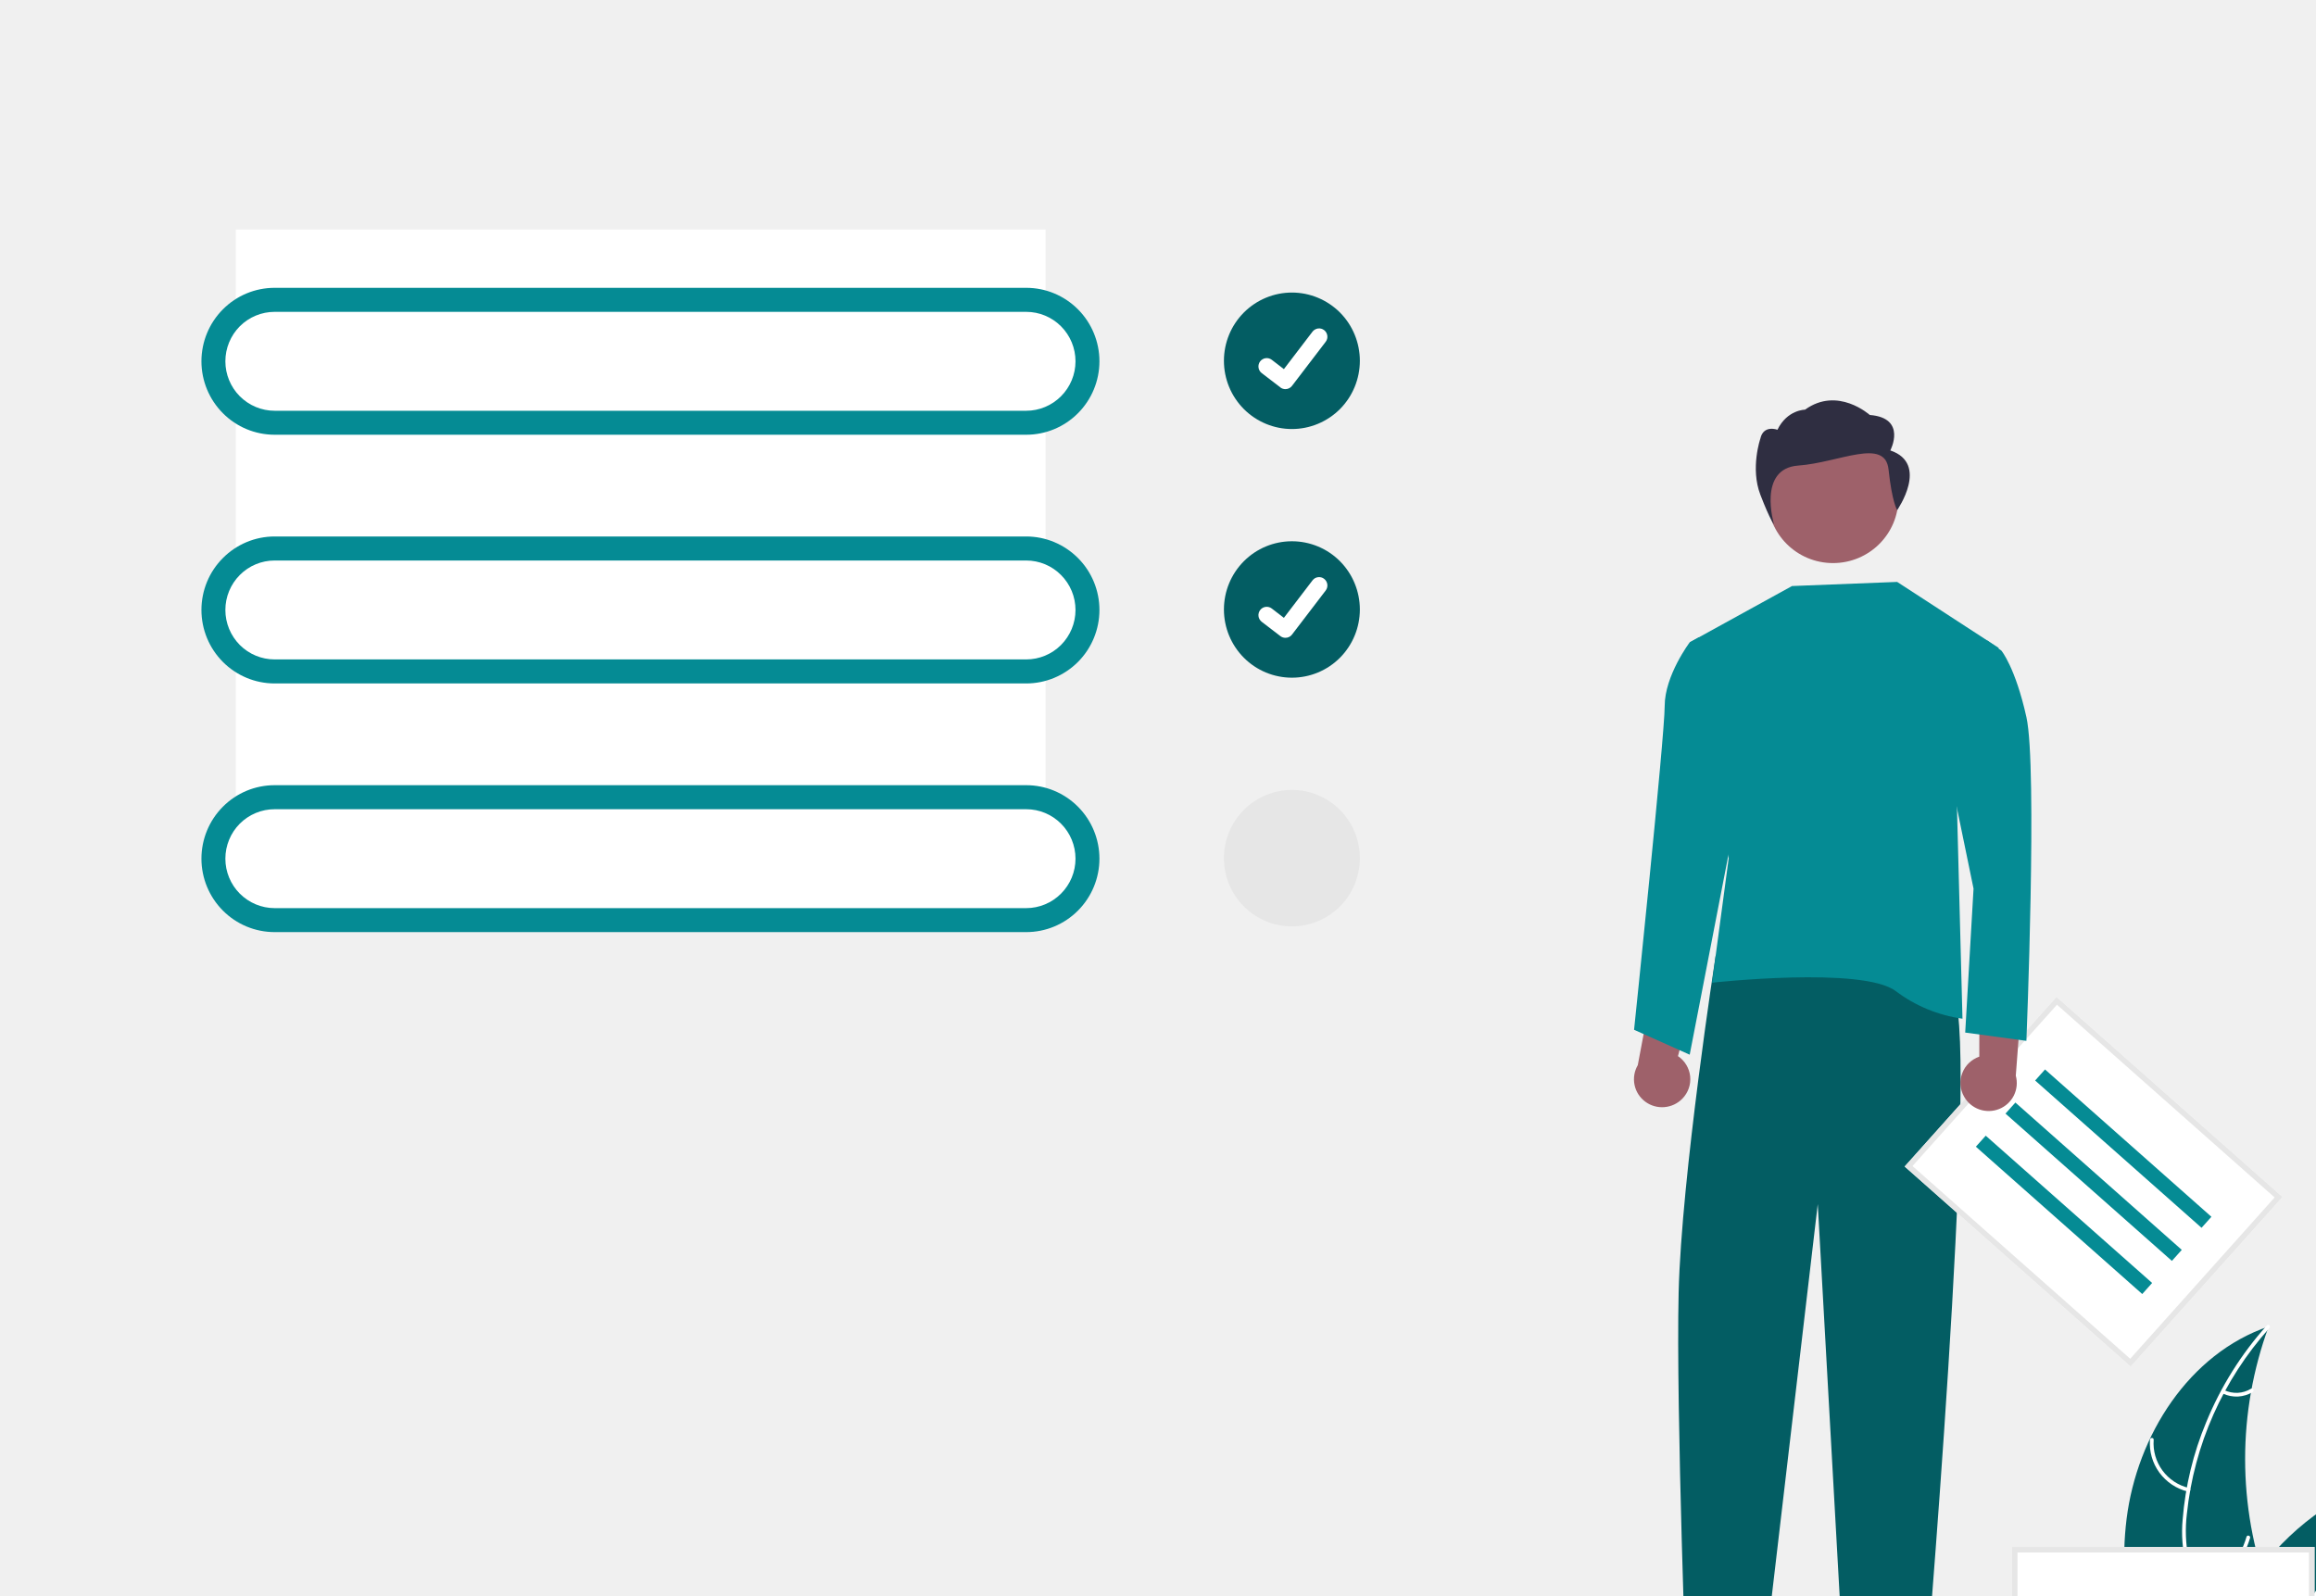
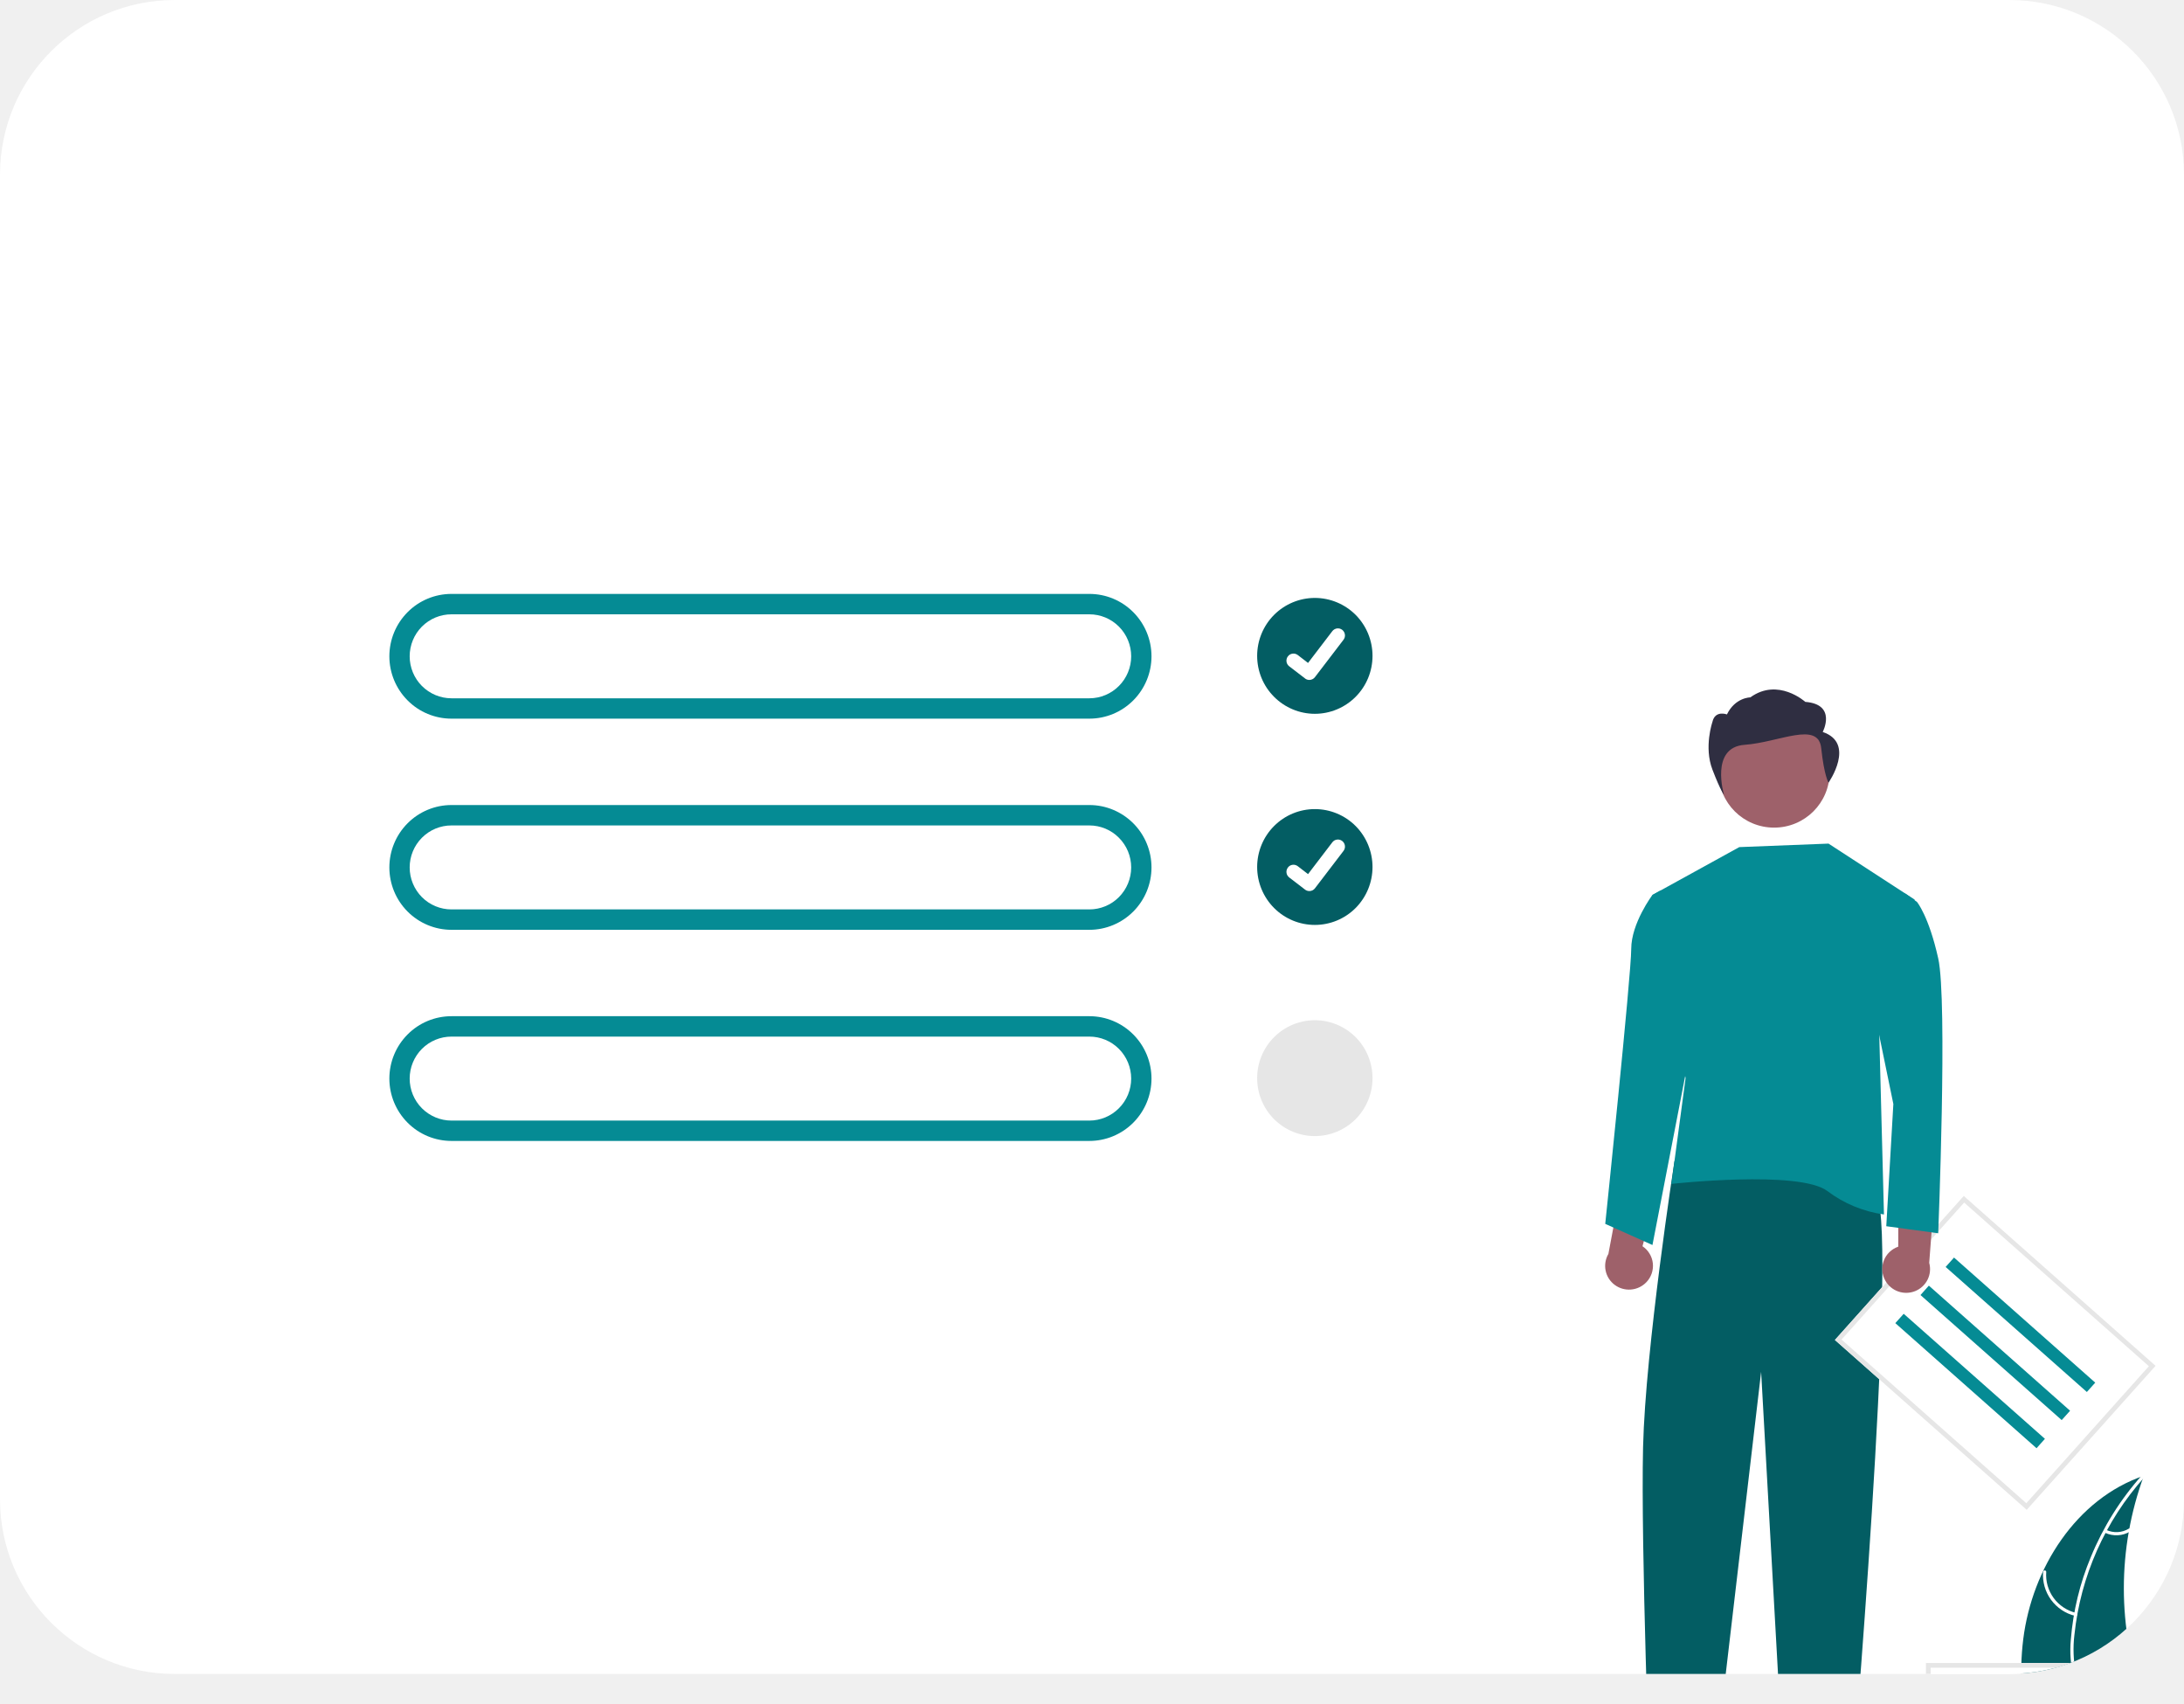
- <svg xmlns="http://www.w3.org/2000/svg" width="45" height="31" viewBox="0 0 45 31" fill="none">
-   <g clip-path="url(#clip0_3860_20710)">
-     <path d="M41.32 29.514C41.523 27.896 42.53 26.303 44.081 25.776C43.47 27.441 43.47 29.267 44.082 30.932C44.32 31.573 44.652 32.262 44.428 32.908C44.288 33.31 43.947 33.618 43.566 33.81C43.184 34.002 42.761 34.094 42.343 34.184L42.261 34.252C41.597 32.761 41.118 31.131 41.32 29.514Z" fill="#035D63" />
-     <path d="M44.095 25.807C43.192 26.814 42.631 28.078 42.491 29.419C42.456 29.708 42.467 30 42.523 30.285C42.586 30.561 42.723 30.815 42.919 31.02C43.098 31.216 43.303 31.395 43.431 31.63C43.495 31.751 43.532 31.884 43.54 32.021C43.548 32.157 43.528 32.294 43.479 32.422C43.366 32.744 43.144 33.007 42.917 33.256C42.665 33.532 42.4 33.816 42.293 34.183C42.28 34.227 42.211 34.205 42.224 34.16C42.41 33.522 43.033 33.16 43.33 32.585C43.469 32.317 43.527 32.005 43.397 31.722C43.283 31.475 43.072 31.29 42.889 31.094C42.695 30.896 42.553 30.654 42.474 30.389C42.404 30.108 42.382 29.817 42.409 29.528C42.461 28.877 42.615 28.239 42.867 27.636C43.15 26.946 43.549 26.309 44.048 25.753C44.078 25.719 44.126 25.773 44.095 25.807H44.095Z" fill="white" />
-     <path d="M42.511 28.985C42.288 28.931 42.092 28.8 41.956 28.615C41.821 28.43 41.757 28.203 41.774 27.976C41.778 27.93 41.85 27.933 41.846 27.979C41.83 28.191 41.89 28.402 42.016 28.574C42.142 28.746 42.326 28.867 42.534 28.916C42.579 28.927 42.556 28.995 42.511 28.985V28.985Z" fill="white" />
-     <path d="M42.817 30.933C43.22 30.694 43.518 30.312 43.65 29.864C43.663 29.82 43.732 29.842 43.719 29.886C43.58 30.352 43.27 30.749 42.849 30.997C42.809 31.021 42.777 30.956 42.817 30.933V30.933Z" fill="white" />
-     <path d="M43.217 27.014C43.299 27.052 43.389 27.07 43.48 27.066C43.571 27.061 43.659 27.034 43.736 26.987C43.776 26.963 43.808 27.027 43.769 27.051C43.683 27.103 43.586 27.132 43.486 27.138C43.385 27.143 43.285 27.124 43.194 27.082C43.185 27.078 43.178 27.072 43.174 27.064C43.17 27.055 43.169 27.045 43.171 27.036C43.175 27.027 43.181 27.02 43.19 27.016C43.198 27.011 43.208 27.011 43.217 27.014V27.014Z" fill="white" />
-     <path d="M48.808 28.665C48.784 28.681 48.759 28.697 48.735 28.713C48.408 28.927 48.1 29.166 47.812 29.43C47.789 29.45 47.767 29.47 47.745 29.491C47.059 30.133 46.498 30.896 46.092 31.741C45.931 32.077 45.796 32.425 45.688 32.782C45.538 33.275 45.416 33.822 45.12 34.225C45.09 34.267 45.057 34.308 45.021 34.346H42.35C42.343 34.343 42.337 34.341 42.331 34.338L42.225 34.342C42.229 34.324 42.234 34.304 42.238 34.285C42.24 34.275 42.243 34.264 42.246 34.253C42.248 34.245 42.25 34.238 42.251 34.231C42.251 34.229 42.252 34.227 42.253 34.225C42.254 34.218 42.256 34.212 42.257 34.206C42.284 34.097 42.311 33.989 42.34 33.88C42.34 33.88 42.34 33.88 42.34 33.879C42.559 33.053 42.849 32.237 43.255 31.492C43.267 31.469 43.279 31.446 43.293 31.424C43.477 31.089 43.689 30.769 43.926 30.468C44.056 30.304 44.195 30.146 44.341 29.996C44.72 29.608 45.158 29.282 45.638 29.029C46.596 28.526 47.706 28.334 48.73 28.641C48.756 28.649 48.782 28.657 48.808 28.665Z" fill="#035D63" />
-     <path d="M48.801 28.699C47.471 28.962 46.258 29.635 45.334 30.622C45.131 30.832 44.963 31.071 44.835 31.332C44.719 31.591 44.674 31.876 44.706 32.157C44.731 32.42 44.786 32.686 44.746 32.95C44.724 33.085 44.673 33.214 44.596 33.328C44.52 33.442 44.421 33.538 44.305 33.611C44.02 33.801 43.683 33.877 43.351 33.941C42.983 34.011 42.599 34.078 42.292 34.307C42.255 34.335 42.214 34.276 42.251 34.248C42.786 33.85 43.502 33.933 44.087 33.652C44.36 33.521 44.595 33.307 44.663 33.004C44.722 32.738 44.665 32.464 44.638 32.197C44.602 31.924 44.635 31.645 44.733 31.387C44.847 31.12 45.006 30.874 45.203 30.66C45.638 30.172 46.148 29.754 46.713 29.423C47.357 29.042 48.061 28.773 48.796 28.627C48.841 28.618 48.846 28.69 48.801 28.699V28.699Z" fill="white" />
-     <path d="M32.69 21.348C32.745 21.291 32.787 21.223 32.813 21.148C32.839 21.074 32.848 20.994 32.84 20.916C32.832 20.837 32.806 20.761 32.765 20.693C32.724 20.625 32.669 20.567 32.603 20.523L33.097 18.666L32.145 18.984L31.822 20.699C31.755 20.814 31.732 20.95 31.759 21.081C31.785 21.211 31.859 21.327 31.966 21.407C32.073 21.487 32.206 21.525 32.339 21.514C32.473 21.503 32.597 21.444 32.69 21.348V21.348Z" fill="#9E616A" />
-     <path d="M33.589 18.505L33.335 18.575C33.335 18.575 32.67 22.861 32.616 25.119C32.562 27.378 32.778 33.078 32.778 33.078H34.184L35.319 23.398L35.86 33.078H37.374C37.374 33.078 38.455 20.387 37.969 19.365C37.482 18.344 33.589 18.505 33.589 18.505Z" fill="#035D63" />
-     <path d="M35.616 10.942C36.317 10.942 36.886 10.377 36.886 9.679C36.886 8.981 36.317 8.416 35.616 8.416C34.914 8.416 34.346 8.981 34.346 9.679C34.346 10.377 34.914 10.942 35.616 10.942Z" fill="#9E616A" />
-     <path d="M38.834 12.59L36.862 11.308L34.819 11.388L32.832 12.482L33.589 16.677L33.265 19.096C33.265 19.096 36.184 18.774 36.833 19.258C37.212 19.545 37.659 19.73 38.131 19.796L38.023 15.655L38.834 12.59Z" fill="#058B94" />
-     <path d="M33.21 12.428L33.006 12.386L32.831 12.482C32.831 12.482 32.345 13.127 32.345 13.719C32.345 14.311 31.75 20.011 31.75 20.011L32.831 20.495L33.696 16.031L33.21 12.428Z" fill="#058B94" />
-     <path d="M36.729 8.753C36.729 8.753 37.061 8.121 36.33 8.064C36.33 8.064 35.707 7.501 35.072 7.961C35.072 7.961 34.726 7.961 34.536 8.351C34.536 8.351 34.264 8.248 34.204 8.523C34.204 8.523 34.005 9.097 34.204 9.614C34.403 10.131 34.469 10.188 34.469 10.188C34.469 10.188 34.142 9.105 34.939 9.047C35.737 8.99 36.629 8.494 36.695 9.126C36.762 9.758 36.862 9.913 36.862 9.913C36.862 9.913 37.493 9.011 36.729 8.753Z" fill="#2F2E41" />
-     <path d="M20.316 16.185H4.582V4.461H20.316V16.185Z" fill="white" />
-     <path d="M19.94 8.448H5.336C4.959 8.448 4.597 8.298 4.331 8.03C4.064 7.762 3.914 7.399 3.914 7.021C3.914 6.642 4.064 6.279 4.331 6.011C4.597 5.743 4.959 5.593 5.336 5.593H19.94C20.317 5.593 20.678 5.743 20.945 6.011C21.212 6.279 21.362 6.642 21.362 7.021C21.362 7.399 21.212 7.762 20.945 8.03C20.678 8.298 20.317 8.448 19.94 8.448Z" fill="#058B94" />
-     <path d="M5.336 6.06C5.082 6.06 4.839 6.161 4.659 6.341C4.48 6.521 4.379 6.766 4.379 7.021C4.379 7.275 4.48 7.52 4.659 7.7C4.839 7.88 5.082 7.982 5.336 7.982H19.94C20.193 7.982 20.437 7.88 20.616 7.7C20.796 7.52 20.897 7.275 20.897 7.021C20.897 6.766 20.796 6.521 20.616 6.341C20.437 6.161 20.193 6.06 19.94 6.06H5.336Z" fill="white" />
-     <path d="M25.102 5.685C24.752 5.685 24.416 5.825 24.168 6.073C23.92 6.322 23.781 6.659 23.781 7.011C23.781 7.363 23.92 7.7 24.168 7.949C24.416 8.197 24.752 8.337 25.102 8.337H25.102C25.452 8.337 25.788 8.197 26.036 7.949C26.283 7.7 26.422 7.363 26.422 7.011C26.422 6.659 26.283 6.322 26.036 6.073C25.788 5.825 25.452 5.685 25.102 5.685Z" fill="#035D63" />
-     <path d="M24.976 7.562C24.941 7.562 24.907 7.551 24.879 7.53L24.878 7.528L24.514 7.249C24.498 7.237 24.483 7.22 24.473 7.202C24.462 7.184 24.455 7.163 24.453 7.142C24.45 7.121 24.451 7.1 24.457 7.079C24.462 7.058 24.472 7.039 24.485 7.022C24.497 7.005 24.514 6.991 24.532 6.981C24.55 6.97 24.57 6.963 24.591 6.96C24.613 6.957 24.634 6.959 24.654 6.964C24.675 6.97 24.694 6.979 24.711 6.992L24.946 7.173L25.502 6.445C25.515 6.428 25.531 6.414 25.549 6.404C25.568 6.393 25.588 6.386 25.609 6.383C25.63 6.38 25.651 6.382 25.672 6.387C25.692 6.393 25.711 6.402 25.728 6.415L25.728 6.415L25.725 6.42L25.728 6.415C25.762 6.441 25.784 6.48 25.79 6.523C25.796 6.565 25.784 6.608 25.758 6.642L25.104 7.498C25.089 7.518 25.07 7.534 25.047 7.545C25.025 7.556 25.001 7.562 24.976 7.562L24.976 7.562Z" fill="white" />
-     <path d="M19.94 13.281H5.336C4.959 13.281 4.597 13.13 4.331 12.863C4.064 12.595 3.914 12.232 3.914 11.853C3.914 11.474 4.064 11.111 4.331 10.844C4.597 10.576 4.959 10.425 5.336 10.425H19.94C20.317 10.425 20.678 10.576 20.945 10.844C21.212 11.111 21.362 11.474 21.362 11.853C21.362 12.232 21.212 12.595 20.945 12.863C20.678 13.13 20.317 13.281 19.94 13.281Z" fill="#058B94" />
-     <path d="M5.336 10.892C5.082 10.892 4.839 10.993 4.659 11.174C4.48 11.354 4.379 11.598 4.379 11.853C4.379 12.108 4.48 12.352 4.659 12.533C4.839 12.713 5.082 12.814 5.336 12.814H19.94C20.193 12.814 20.437 12.713 20.616 12.533C20.796 12.352 20.897 12.108 20.897 11.853C20.897 11.598 20.796 11.354 20.616 11.174C20.437 10.993 20.193 10.892 19.94 10.892H5.336Z" fill="white" />
-     <path d="M25.102 10.518C24.752 10.518 24.416 10.657 24.168 10.906C23.92 11.155 23.781 11.492 23.781 11.844C23.781 12.195 23.92 12.532 24.168 12.781C24.416 13.03 24.752 13.169 25.102 13.169H25.102C25.452 13.169 25.788 13.03 26.036 12.781C26.283 12.532 26.422 12.195 26.422 11.844C26.422 11.492 26.283 11.155 26.036 10.906C25.788 10.657 25.452 10.518 25.102 10.518Z" fill="#035D63" />
-     <path d="M24.976 12.394C24.941 12.394 24.907 12.383 24.879 12.362L24.878 12.361L24.514 12.082C24.498 12.069 24.483 12.053 24.473 12.034C24.462 12.016 24.455 11.996 24.453 11.975C24.45 11.954 24.451 11.932 24.457 11.912C24.462 11.891 24.472 11.872 24.485 11.855C24.497 11.838 24.514 11.824 24.532 11.813C24.55 11.802 24.57 11.796 24.591 11.793C24.613 11.79 24.634 11.791 24.654 11.797C24.675 11.802 24.694 11.812 24.711 11.825L24.946 12.006L25.502 11.278C25.515 11.261 25.531 11.247 25.549 11.236C25.568 11.225 25.588 11.219 25.609 11.216C25.63 11.213 25.651 11.214 25.672 11.22C25.692 11.225 25.711 11.235 25.728 11.248L25.728 11.248L25.725 11.253L25.728 11.248C25.762 11.274 25.784 11.313 25.79 11.355C25.796 11.398 25.784 11.441 25.758 11.475L25.104 12.331C25.089 12.351 25.07 12.367 25.047 12.378C25.025 12.389 25.001 12.394 24.976 12.394L24.976 12.394Z" fill="white" />
-     <path d="M19.94 18.113H5.336C4.959 18.113 4.597 17.963 4.331 17.695C4.064 17.427 3.914 17.064 3.914 16.686C3.914 16.307 4.064 15.944 4.331 15.676C4.597 15.408 4.959 15.258 5.336 15.258H19.94C20.317 15.258 20.678 15.408 20.945 15.676C21.212 15.944 21.362 16.307 21.362 16.686C21.362 17.064 21.212 17.427 20.945 17.695C20.678 17.963 20.317 18.113 19.94 18.113Z" fill="#058B94" />
-     <path d="M5.336 15.725C5.082 15.725 4.839 15.826 4.659 16.006C4.48 16.186 4.379 16.431 4.379 16.686C4.379 16.941 4.48 17.185 4.659 17.365C4.839 17.545 5.082 17.647 5.336 17.647H19.94C20.193 17.647 20.437 17.545 20.616 17.365C20.796 17.185 20.897 16.941 20.897 16.686C20.897 16.431 20.796 16.186 20.616 16.006C20.437 15.826 20.193 15.725 19.94 15.725H5.336Z" fill="white" />
-     <path d="M25.102 15.35C24.752 15.35 24.416 15.49 24.168 15.738C23.92 15.987 23.781 16.324 23.781 16.676C23.781 17.028 23.92 17.365 24.168 17.614C24.416 17.862 24.752 18.002 25.102 18.002H25.102C25.452 18.002 25.788 17.862 26.036 17.614C26.283 17.365 26.422 17.028 26.422 16.676C26.422 16.324 26.283 15.987 26.036 15.739C25.788 15.49 25.452 15.35 25.102 15.35Z" fill="#E6E6E6" />
-     <path d="M44.971 34.474H39.092V30.061H44.971V34.474Z" fill="white" />
-     <path d="M44.971 34.474H39.092V30.061H44.971V34.474ZM39.2 34.366H44.863V30.169H39.2V34.366Z" fill="#E6E6E6" />
-     <path d="M41.399 26.556L37.008 22.668L39.958 19.372L44.349 23.26L41.399 26.556Z" fill="white" />
-     <path d="M41.399 26.556L37.008 22.668L39.958 19.372L44.349 23.26L41.399 26.556ZM37.16 22.659L41.39 26.404L44.196 23.269L39.967 19.524L37.16 22.659Z" fill="#E6E6E6" />
-     <path d="M39.735 20.782L39.543 20.997L42.776 23.859L42.968 23.645L39.735 20.782Z" fill="#058B94" />
-     <path d="M39.159 21.425L38.967 21.64L42.2 24.502L42.392 24.288L39.159 21.425Z" fill="#058B94" />
-     <path d="M38.583 22.069L38.391 22.283L41.624 25.146L41.816 24.931L38.583 22.069Z" fill="#058B94" />
-     <path d="M38.161 21.308C38.122 21.239 38.099 21.162 38.093 21.083C38.087 21.004 38.099 20.925 38.128 20.851C38.156 20.777 38.2 20.711 38.257 20.656C38.315 20.601 38.383 20.559 38.458 20.533L38.461 18.611L39.299 19.163L39.167 20.903C39.202 21.031 39.189 21.168 39.13 21.287C39.07 21.407 38.969 21.5 38.845 21.55C38.721 21.6 38.583 21.603 38.456 21.558C38.33 21.513 38.225 21.424 38.161 21.308V21.308Z" fill="#9E616A" />
-     <path d="M38.238 12.805L38.612 12.446L38.887 12.643C38.887 12.643 39.157 12.966 39.373 13.934C39.59 14.902 39.373 20.226 39.373 20.226L38.184 20.065L38.346 17.268L37.859 14.902L38.238 12.805Z" fill="#058B94" />
+ <svg xmlns="http://www.w3.org/2000/svg" width="50" height="39" viewBox="0 0 50 39" fill="none">
+   <g clip-path="url(#clip0_3860_20709)">
+     <rect width="50" height="38.312" rx="4" fill="white" />
+     <g clip-path="url(#clip1_3860_20709)">
+       <path d="M46.32 37.514C46.523 35.896 47.53 34.303 49.081 33.776C48.47 35.441 48.47 37.267 49.082 38.932C49.32 39.573 49.652 40.262 49.428 40.908C49.288 41.31 48.947 41.618 48.566 41.81C48.184 42.002 47.761 42.094 47.343 42.184L47.261 42.252C46.597 40.761 46.118 39.131 46.32 37.514Z" fill="#035D63" />
+       <path d="M49.095 33.807C48.192 34.814 47.631 36.078 47.491 37.419C47.456 37.708 47.467 38 47.523 38.285C47.586 38.561 47.723 38.815 47.919 39.02C48.098 39.216 48.303 39.395 48.431 39.63C48.495 39.751 48.532 39.884 48.54 40.021C48.548 40.157 48.528 40.294 48.479 40.422C48.366 40.744 48.144 41.007 47.917 41.256C47.665 41.532 47.4 41.816 47.293 42.183C47.28 42.227 47.211 42.205 47.224 42.16C47.41 41.522 48.033 41.16 48.33 40.585C48.469 40.317 48.527 40.005 48.397 39.722C48.283 39.475 48.072 39.29 47.889 39.094C47.695 38.896 47.553 38.654 47.474 38.389C47.404 38.108 47.382 37.817 47.409 37.528C47.461 36.877 47.615 36.239 47.867 35.636C48.15 34.946 48.549 34.309 49.048 33.753C49.078 33.719 49.126 33.773 49.095 33.807H49.095Z" fill="white" />
+       <path d="M47.511 36.984C47.288 36.931 47.092 36.8 46.956 36.615C46.821 36.43 46.757 36.203 46.774 35.976C46.778 35.93 46.85 35.933 46.846 35.979C46.83 36.191 46.89 36.402 47.016 36.574C47.142 36.746 47.326 36.867 47.534 36.916C47.579 36.927 47.556 36.995 47.511 36.984V36.984Z" fill="white" />
+       <path d="M47.817 38.933C48.22 38.694 48.518 38.312 48.65 37.864C48.663 37.819 48.732 37.842 48.719 37.886C48.58 38.352 48.27 38.749 47.849 38.997C47.809 39.021 47.777 38.956 47.817 38.933V38.933Z" fill="white" />
+       <path d="M48.217 35.014C48.299 35.052 48.389 35.07 48.48 35.066C48.571 35.061 48.659 35.034 48.736 34.987C48.776 34.963 48.808 35.028 48.769 35.051C48.683 35.103 48.586 35.132 48.486 35.138C48.385 35.143 48.285 35.124 48.194 35.082C48.185 35.078 48.178 35.072 48.174 35.063C48.17 35.055 48.169 35.045 48.171 35.036C48.175 35.027 48.181 35.02 48.19 35.016C48.198 35.011 48.208 35.011 48.217 35.014V35.014Z" fill="white" />
+       <path d="M53.808 36.665C53.784 36.681 53.759 36.697 53.735 36.713C53.408 36.927 53.1 37.166 52.812 37.43C52.789 37.45 52.767 37.47 52.745 37.491C52.059 38.133 51.498 38.896 51.092 39.741C50.931 40.077 50.796 40.425 50.688 40.782C50.538 41.275 50.416 41.822 50.12 42.225C50.09 42.267 50.057 42.308 50.021 42.346H47.35C47.343 42.343 47.337 42.341 47.331 42.338L47.225 42.342C47.229 42.324 47.234 42.304 47.238 42.285C47.24 42.275 47.243 42.264 47.246 42.253C47.248 42.245 47.25 42.238 47.251 42.231C47.251 42.229 47.252 42.227 47.253 42.225C47.254 42.218 47.256 42.212 47.257 42.206C47.284 42.097 47.311 41.989 47.34 41.88C47.34 41.88 47.34 41.88 47.34 41.879C47.559 41.053 47.849 40.237 48.255 39.492C48.267 39.469 48.279 39.446 48.293 39.424C48.477 39.089 48.689 38.769 48.926 38.468C49.056 38.304 49.195 38.146 49.341 37.996C49.72 37.608 50.158 37.282 50.638 37.029C51.596 36.526 52.706 36.334 53.73 36.641C53.756 36.649 53.782 36.657 53.808 36.665Z" fill="#035D63" />
+       <path d="M53.801 36.699C52.471 36.962 51.258 37.635 50.334 38.623C50.131 38.832 49.963 39.071 49.835 39.333C49.719 39.591 49.674 39.876 49.706 40.157C49.731 40.42 49.786 40.686 49.746 40.95C49.724 41.085 49.673 41.214 49.596 41.328C49.52 41.442 49.421 41.538 49.305 41.611C49.02 41.801 48.683 41.877 48.351 41.941C47.983 42.011 47.599 42.078 47.292 42.307C47.255 42.335 47.214 42.276 47.251 42.248C47.786 41.85 48.502 41.933 49.087 41.652C49.36 41.521 49.595 41.307 49.663 41.004C49.722 40.738 49.665 40.464 49.638 40.197C49.602 39.923 49.635 39.645 49.733 39.387C49.847 39.12 50.006 38.874 50.203 38.66C50.638 38.172 51.148 37.754 51.713 37.423C52.357 37.042 53.061 36.773 53.796 36.627C53.841 36.618 53.846 36.69 53.801 36.699V36.699Z" fill="white" />
+       <path d="M37.69 29.348C37.745 29.291 37.787 29.223 37.813 29.148C37.839 29.074 37.848 28.994 37.84 28.916C37.832 28.837 37.806 28.761 37.765 28.693C37.724 28.625 37.669 28.567 37.603 28.523L38.097 26.666L37.145 26.984L36.822 28.699C36.755 28.814 36.732 28.95 36.759 29.081C36.785 29.211 36.859 29.327 36.966 29.407C37.073 29.487 37.206 29.525 37.339 29.514C37.473 29.503 37.597 29.444 37.69 29.348V29.348Z" fill="#9E616A" />
+       <path d="M38.589 26.505L38.335 26.575C38.335 26.575 37.67 30.861 37.616 33.119C37.562 35.378 37.778 41.078 37.778 41.078H39.184L40.319 31.398L40.86 41.078H42.374C42.374 41.078 43.455 28.387 42.969 27.365C42.482 26.344 38.589 26.505 38.589 26.505Z" fill="#035D63" />
+       <path d="M40.616 18.942C41.317 18.942 41.886 18.377 41.886 17.679C41.886 16.981 41.317 16.416 40.616 16.416C39.914 16.416 39.346 16.981 39.346 17.679C39.346 18.377 39.914 18.942 40.616 18.942Z" fill="#9E616A" />
+       <path d="M43.834 20.59L41.862 19.308L39.819 19.388L37.832 20.482L38.589 24.677L38.265 27.096C38.265 27.096 41.184 26.774 41.833 27.258C42.212 27.545 42.659 27.73 43.131 27.796L43.023 23.655L43.834 20.59Z" fill="#058B94" />
+       <path d="M38.21 20.428L38.006 20.386L37.831 20.482C37.831 20.482 37.345 21.128 37.345 21.719C37.345 22.311 36.75 28.011 36.75 28.011L37.831 28.495L38.696 24.031L38.21 20.428Z" fill="#058B94" />
+       <path d="M41.729 16.753C41.729 16.753 42.061 16.121 41.33 16.064C41.33 16.064 40.707 15.501 40.072 15.961C40.072 15.961 39.726 15.961 39.536 16.351C39.536 16.351 39.264 16.248 39.204 16.523C39.204 16.523 39.005 17.097 39.204 17.614C39.403 18.131 39.469 18.188 39.469 18.188C39.469 18.188 39.142 17.105 39.939 17.047C40.737 16.99 41.629 16.494 41.695 17.126C41.762 17.758 41.862 17.913 41.862 17.913C41.862 17.913 42.493 17.011 41.729 16.753Z" fill="#2F2E41" />
+       <path d="M25.316 24.185H9.582V12.461H25.316V24.185Z" fill="white" />
+       <path d="M24.94 16.448H10.336C9.959 16.448 9.597 16.298 9.331 16.03C9.064 15.762 8.914 15.399 8.914 15.021C8.914 14.642 9.064 14.279 9.331 14.011C9.597 13.743 9.959 13.593 10.336 13.593H24.94C25.317 13.593 25.678 13.743 25.945 14.011C26.212 14.279 26.362 14.642 26.362 15.021C26.362 15.399 26.212 15.762 25.945 16.03C25.678 16.298 25.317 16.448 24.94 16.448V16.448Z" fill="#058B94" />
+       <path d="M10.336 14.06C10.082 14.06 9.839 14.161 9.659 14.341C9.48 14.521 9.379 14.766 9.379 15.021C9.379 15.275 9.48 15.52 9.659 15.7C9.839 15.88 10.082 15.982 10.336 15.982H24.94C25.193 15.982 25.437 15.88 25.616 15.7C25.796 15.52 25.897 15.275 25.897 15.021C25.897 14.766 25.796 14.521 25.616 14.341C25.437 14.161 25.193 14.06 24.94 14.06H10.336Z" fill="white" />
+       <path d="M30.102 13.685C29.752 13.685 29.416 13.825 29.168 14.073C28.92 14.322 28.781 14.659 28.781 15.011C28.781 15.363 28.92 15.7 29.168 15.948C29.416 16.197 29.752 16.337 30.102 16.337H30.102C30.452 16.337 30.788 16.197 31.036 15.948C31.283 15.7 31.422 15.363 31.422 15.011C31.422 14.659 31.283 14.322 31.036 14.073C30.788 13.825 30.452 13.685 30.102 13.685V13.685Z" fill="#035D63" />
+       <path d="M29.976 15.562C29.941 15.562 29.907 15.551 29.879 15.53L29.878 15.528L29.514 15.249C29.498 15.236 29.483 15.22 29.473 15.202C29.462 15.184 29.455 15.163 29.453 15.142C29.45 15.121 29.451 15.1 29.457 15.079C29.462 15.058 29.472 15.039 29.485 15.022C29.497 15.005 29.514 14.991 29.532 14.98C29.55 14.97 29.57 14.963 29.591 14.96C29.613 14.957 29.634 14.959 29.654 14.964C29.675 14.97 29.694 14.979 29.711 14.992L29.946 15.173L30.502 14.445C30.515 14.428 30.531 14.414 30.549 14.404C30.568 14.393 30.588 14.386 30.609 14.383C30.63 14.38 30.651 14.382 30.672 14.387C30.692 14.393 30.711 14.402 30.728 14.415L30.728 14.415L30.725 14.42L30.728 14.415C30.762 14.441 30.784 14.48 30.79 14.523C30.796 14.565 30.784 14.608 30.758 14.642L30.104 15.498C30.089 15.518 30.07 15.534 30.047 15.545C30.025 15.556 30.001 15.562 29.976 15.562L29.976 15.562Z" fill="white" />
+       <path d="M24.94 21.281H10.336C9.959 21.281 9.597 21.13 9.331 20.863C9.064 20.595 8.914 20.232 8.914 19.853C8.914 19.474 9.064 19.111 9.331 18.843C9.597 18.576 9.959 18.425 10.336 18.425H24.94C25.317 18.425 25.678 18.576 25.945 18.843C26.212 19.111 26.362 19.474 26.362 19.853C26.362 20.232 26.212 20.595 25.945 20.863C25.678 21.13 25.317 21.281 24.94 21.281V21.281Z" fill="#058B94" />
+       <path d="M10.336 18.892C10.082 18.892 9.839 18.993 9.659 19.174C9.48 19.354 9.379 19.598 9.379 19.853C9.379 20.108 9.48 20.352 9.659 20.533C9.839 20.713 10.082 20.814 10.336 20.814H24.94C25.193 20.814 25.437 20.713 25.616 20.533C25.796 20.352 25.897 20.108 25.897 19.853C25.897 19.598 25.796 19.354 25.616 19.174C25.437 18.993 25.193 18.892 24.94 18.892H10.336Z" fill="white" />
+       <path d="M30.102 18.518C29.752 18.518 29.416 18.657 29.168 18.906C28.92 19.155 28.781 19.492 28.781 19.843C28.781 20.195 28.92 20.532 29.168 20.781C29.416 21.03 29.752 21.169 30.102 21.169H30.102C30.452 21.169 30.788 21.03 31.036 20.781C31.283 20.532 31.422 20.195 31.422 19.843C31.422 19.492 31.283 19.155 31.036 18.906C30.788 18.657 30.452 18.518 30.102 18.518V18.518Z" fill="#035D63" />
+       <path d="M29.976 20.394C29.941 20.394 29.907 20.383 29.879 20.362L29.878 20.361L29.514 20.082C29.498 20.069 29.483 20.053 29.473 20.035C29.462 20.016 29.455 19.996 29.453 19.975C29.45 19.953 29.451 19.932 29.457 19.912C29.462 19.891 29.472 19.872 29.485 19.855C29.497 19.838 29.514 19.824 29.532 19.813C29.55 19.802 29.57 19.796 29.591 19.793C29.613 19.79 29.634 19.791 29.654 19.797C29.675 19.802 29.694 19.812 29.711 19.825L29.946 20.006L30.502 19.278C30.515 19.261 30.531 19.247 30.549 19.236C30.568 19.225 30.588 19.218 30.609 19.216C30.63 19.213 30.651 19.214 30.672 19.22C30.692 19.225 30.711 19.235 30.728 19.248L30.728 19.248L30.725 19.253L30.728 19.248C30.762 19.274 30.784 19.313 30.79 19.355C30.796 19.398 30.784 19.441 30.758 19.475L30.104 20.331C30.089 20.351 30.07 20.367 30.047 20.378C30.025 20.389 30.001 20.394 29.976 20.394L29.976 20.394Z" fill="white" />
+       <path d="M24.94 26.113H10.336C9.959 26.113 9.597 25.963 9.331 25.695C9.064 25.427 8.914 25.064 8.914 24.686C8.914 24.307 9.064 23.944 9.331 23.676C9.597 23.408 9.959 23.258 10.336 23.258H24.94C25.317 23.258 25.678 23.408 25.945 23.676C26.212 23.944 26.362 24.307 26.362 24.686C26.362 25.064 26.212 25.427 25.945 25.695C25.678 25.963 25.317 26.113 24.94 26.113V26.113Z" fill="#058B94" />
+       <path d="M10.336 23.725C10.082 23.725 9.839 23.826 9.659 24.006C9.48 24.186 9.379 24.431 9.379 24.686C9.379 24.941 9.48 25.185 9.659 25.365C9.839 25.545 10.082 25.647 10.336 25.647H24.94C25.193 25.647 25.437 25.545 25.616 25.365C25.796 25.185 25.897 24.941 25.897 24.686C25.897 24.431 25.796 24.186 25.616 24.006C25.437 23.826 25.193 23.725 24.94 23.725H10.336Z" fill="white" />
+       <path d="M30.102 23.35C29.752 23.35 29.416 23.49 29.168 23.738C28.92 23.987 28.781 24.324 28.781 24.676C28.781 25.028 28.92 25.365 29.168 25.614C29.416 25.862 29.752 26.002 30.102 26.002H30.102C30.452 26.002 30.788 25.862 31.036 25.614C31.283 25.365 31.422 25.028 31.422 24.676C31.422 24.324 31.283 23.987 31.036 23.738C30.788 23.49 30.452 23.35 30.102 23.35Z" fill="#E6E6E6" />
+       <path d="M49.971 42.474H44.092V38.061H49.971V42.474Z" fill="white" />
+       <path d="M49.971 42.474H44.092V38.061H49.971V42.474ZM44.2 42.366H49.863V38.169H44.2V42.366Z" fill="#E6E6E6" />
+       <path d="M46.399 34.556L42.008 30.668L44.958 27.372L49.349 31.26L46.399 34.556Z" fill="white" />
+       <path d="M46.399 34.556L42.008 30.668L44.958 27.372L49.349 31.26L46.399 34.556ZM42.16 30.659L46.39 34.404L49.196 31.269L44.967 27.524L42.16 30.659Z" fill="#E6E6E6" />
+       <path d="M44.735 28.782L44.543 28.997L47.776 31.859L47.968 31.645L44.735 28.782Z" fill="#058B94" />
+       <path d="M44.159 29.425L43.967 29.64L47.2 32.502L47.392 32.288L44.159 29.425Z" fill="#058B94" />
+       <path d="M43.583 30.069L43.391 30.283L46.624 33.146L46.816 32.931L43.583 30.069Z" fill="#058B94" />
+       <path d="M43.161 29.308C43.122 29.239 43.099 29.162 43.093 29.083C43.087 29.004 43.099 28.925 43.128 28.851C43.156 28.777 43.2 28.711 43.257 28.656C43.315 28.601 43.383 28.559 43.458 28.533L43.461 26.611L44.299 27.163L44.167 28.903C44.202 29.031 44.189 29.168 44.13 29.287C44.07 29.407 43.969 29.5 43.845 29.55C43.721 29.6 43.583 29.603 43.456 29.558C43.33 29.513 43.225 29.424 43.161 29.308V29.308Z" fill="#9E616A" />
+       <path d="M43.238 20.805L43.612 20.446L43.887 20.643C43.887 20.643 44.157 20.966 44.373 21.934C44.59 22.902 44.373 28.226 44.373 28.226L43.184 28.065L43.346 25.268L42.859 22.902L43.238 20.805Z" fill="#058B94" />
+     </g>
  </g>
  <defs>
-     <clipPath id="clip0_3860_20710">
-       <rect width="50" height="34.524" fill="white" />
+     <clipPath id="clip0_3860_20709">
+       <rect width="50" height="38.312" rx="4" fill="white" />
+     </clipPath>
+     <clipPath id="clip1_3860_20709">
+       <rect width="50" height="34.524" fill="white" transform="translate(5 8)" />
    </clipPath>
  </defs>
</svg>
